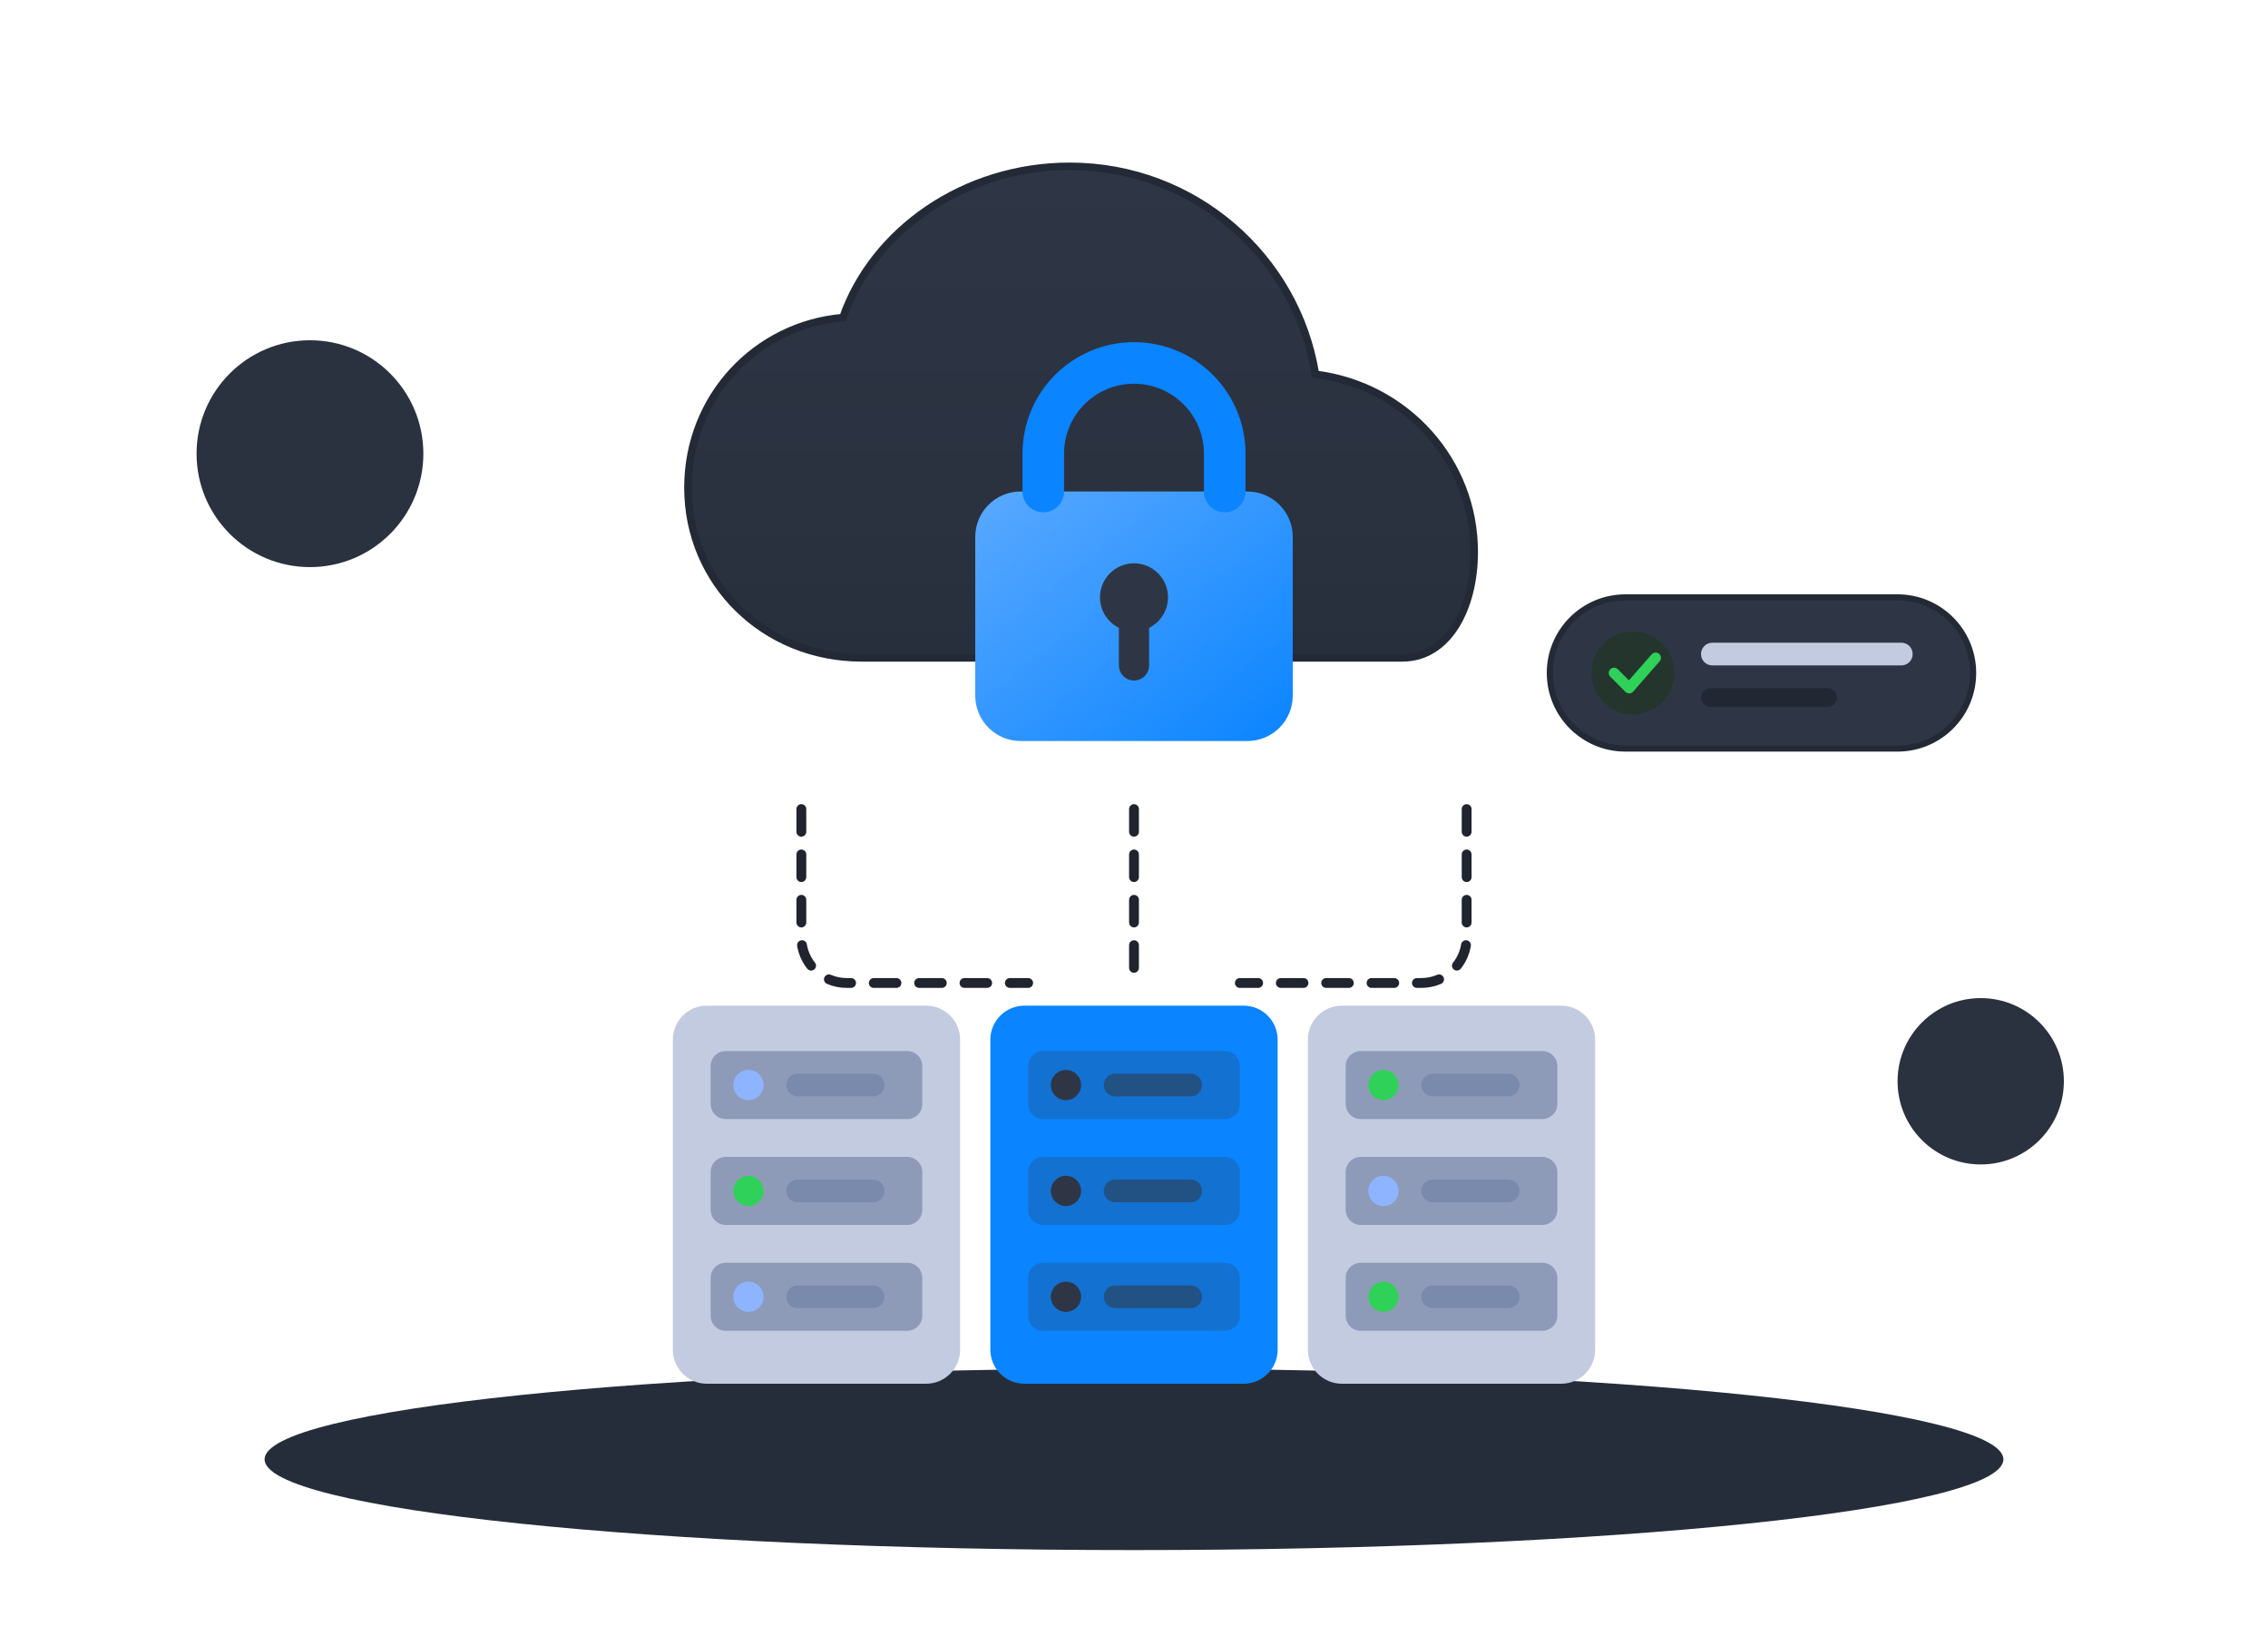
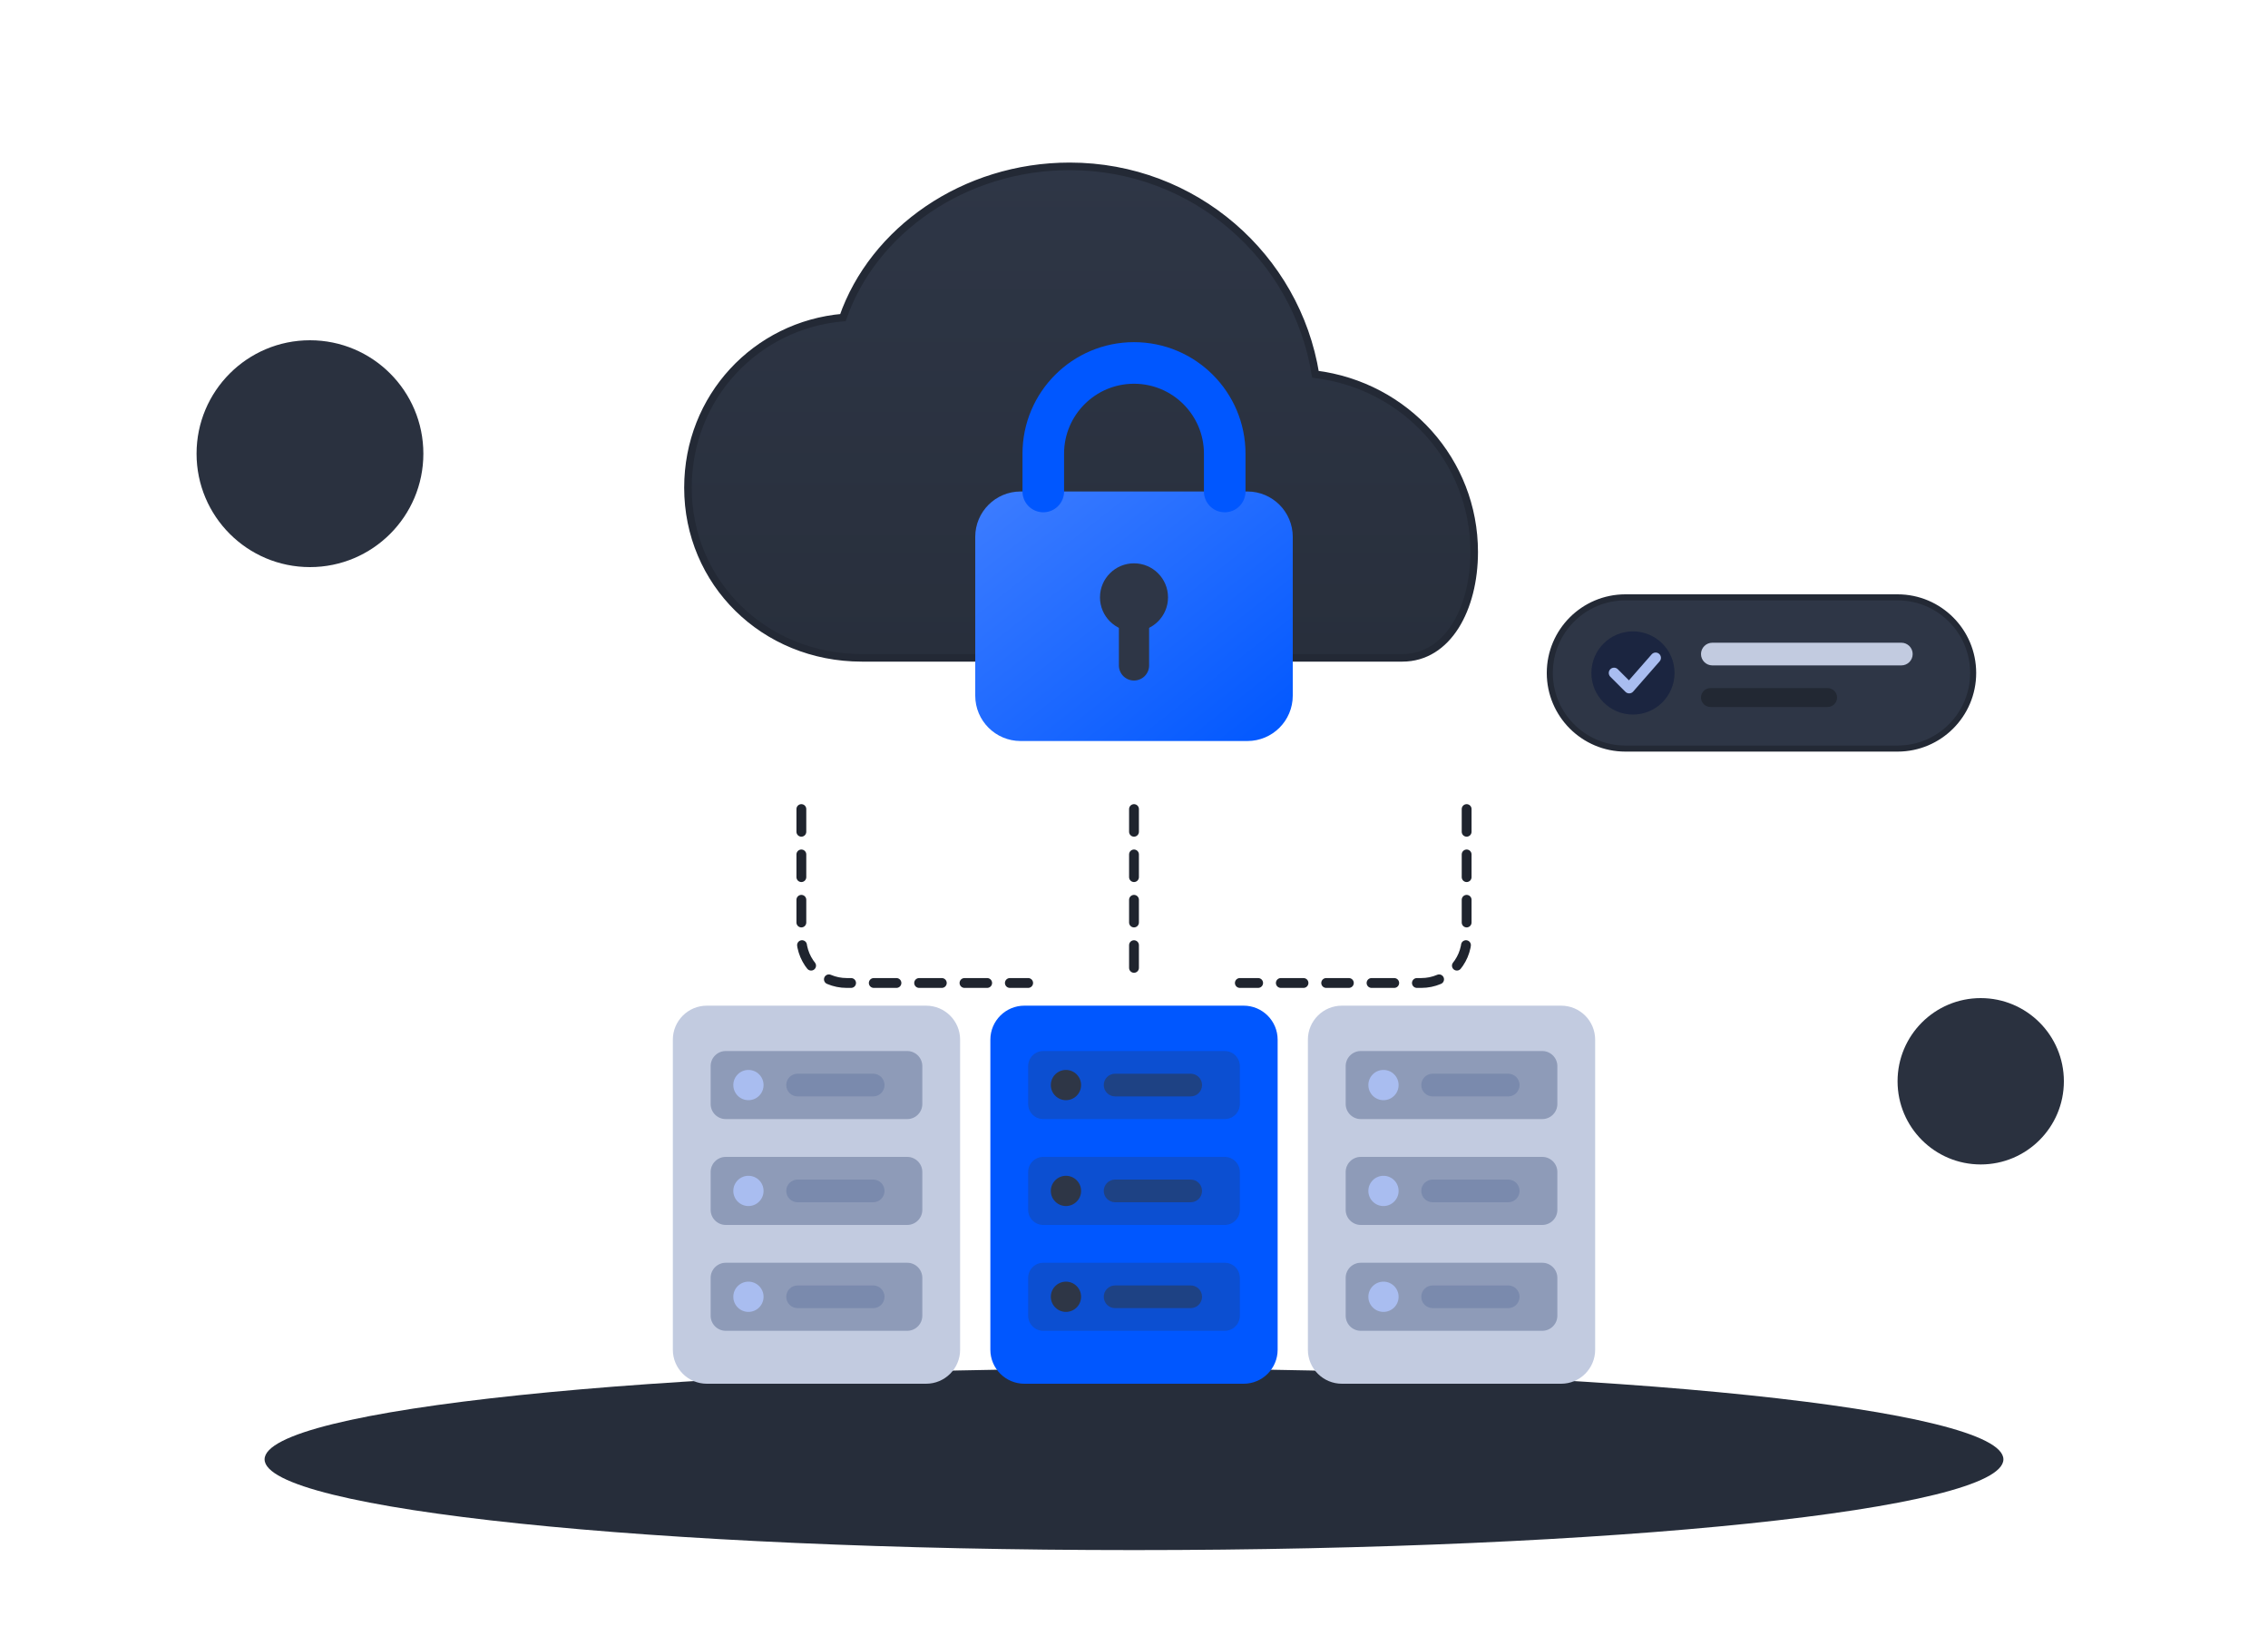
<svg xmlns="http://www.w3.org/2000/svg" viewBox="0 0 600 430" role="img" aria-label="Cloud infrastructure protected by a lock, connected to server racks">
  <defs>
    <linearGradient id="cl" x1="0" y1="0" x2="0" y2="1">
      <stop offset="0" stop-color="#2E3646" />
      <stop offset="1" stop-color="#282F3C" />
    </linearGradient>
    <linearGradient id="lk" x1="0" y1="0" x2="1" y2="1">
-       <stop offset="0" stop-color="#5AA9FF" />
-       <stop offset="1" stop-color="#0A84FF" />
+       <stop offset="0" stop-color="#3E7DFF" />
+       <stop offset="1" stop-color="#0057FF" />
    </linearGradient>
  </defs>
  <ellipse cx="300" cy="386" rx="230" ry="24" fill="#262D3A" />
  <circle cx="82" cy="120" r="30" fill="#2A313F" />
  <circle cx="524" cy="286" r="22" fill="#2A313F" />
  <g transform="translate(150 44)">
    <path d="M78 130c-26 0-46-20-46-45 0-24 18-43 41-45C81 17 105 0 133 0c33 0 60 24 65 55 24 3 42 23 42 47 0 15-7 28-19 28z" fill="url(#cl)" stroke="#232935" stroke-width="2" />
  </g>
  <g transform="translate(258 96)">
    <rect x="0" y="34" width="84" height="66" rx="12" fill="url(#lk)" />
-     <path d="M18 34V24a24 24 0 0 1 48 0v10" fill="none" stroke="#0A84FF" stroke-width="11" stroke-linecap="round" />
+     <path d="M18 34V24a24 24 0 0 1 48 0v10" fill="none" stroke="#0057FF" stroke-width="11" stroke-linecap="round" />
    <circle cx="42" cy="62" r="9" fill="#2E3646" />
    <rect x="38" y="66" width="8" height="18" rx="4" fill="#2E3646" />
  </g>
  <path d="M212 214v34a12 12 0 0 0 12 12h48" fill="none" stroke="#1F242E" stroke-width="2.6" stroke-dasharray="6 6" stroke-linecap="round" />
  <path d="M300 214v46" fill="none" stroke="#1F242E" stroke-width="2.6" stroke-dasharray="6 6" stroke-linecap="round" />
  <path d="M388 214v34a12 12 0 0 1-12 12h-48" fill="none" stroke="#1F242E" stroke-width="2.6" stroke-dasharray="6 6" stroke-linecap="round" />
  <g transform="translate(178 266)">
    <rect x="0" y="0" width="76" height="100" rx="9" fill="#C2CBE0" />
    <rect x="10" y="12" width="56" height="18" rx="4" fill="#8E9BB8" />
-     <circle cx="20" cy="21" r="4" fill="#8FB4FF" />
+     <circle cx="20" cy="21" r="4" fill="#A9BDF0" />
    <rect x="30" y="18" width="26" height="6" rx="3" fill="#7A8AAD" />
    <rect x="10" y="40" width="56" height="18" rx="4" fill="#8E9BB8" />
-     <circle cx="20" cy="49" r="4" fill="#30D158" />
+     <circle cx="20" cy="49" r="4" fill="#A9BDF0" />
    <rect x="30" y="46" width="26" height="6" rx="3" fill="#7A8AAD" />
    <rect x="10" y="68" width="56" height="18" rx="4" fill="#8E9BB8" />
-     <circle cx="20" cy="77" r="4" fill="#8FB4FF" />
+     <circle cx="20" cy="77" r="4" fill="#A9BDF0" />
    <rect x="30" y="74" width="26" height="6" rx="3" fill="#7A8AAD" />
  </g>
  <g transform="translate(262 266)">
-     <rect x="0" y="0" width="76" height="100" rx="9" fill="#0A84FF" />
+     <rect x="0" y="0" width="76" height="100" rx="9" fill="#0057FF" />
    <rect x="10" y="12" width="56" height="18" rx="4" fill="#2E3646" opacity=".25" />
    <circle cx="20" cy="21" r="4" fill="#2E3646" />
    <rect x="30" y="18" width="26" height="6" rx="3" fill="#2E3646" opacity=".55" />
    <rect x="10" y="40" width="56" height="18" rx="4" fill="#2E3646" opacity=".25" />
    <circle cx="20" cy="49" r="4" fill="#2E3646" />
    <rect x="30" y="46" width="26" height="6" rx="3" fill="#2E3646" opacity=".55" />
    <rect x="10" y="68" width="56" height="18" rx="4" fill="#2E3646" opacity=".25" />
    <circle cx="20" cy="77" r="4" fill="#2E3646" />
    <rect x="30" y="74" width="26" height="6" rx="3" fill="#2E3646" opacity=".55" />
  </g>
  <g transform="translate(346 266)">
    <rect x="0" y="0" width="76" height="100" rx="9" fill="#C2CBE0" />
    <rect x="10" y="12" width="56" height="18" rx="4" fill="#8E9BB8" />
-     <circle cx="20" cy="21" r="4" fill="#30D158" />
+     <circle cx="20" cy="21" r="4" fill="#A9BDF0" />
    <rect x="30" y="18" width="26" height="6" rx="3" fill="#7A8AAD" />
    <rect x="10" y="40" width="56" height="18" rx="4" fill="#8E9BB8" />
-     <circle cx="20" cy="49" r="4" fill="#8FB4FF" />
+     <circle cx="20" cy="49" r="4" fill="#A9BDF0" />
    <rect x="30" y="46" width="26" height="6" rx="3" fill="#7A8AAD" />
    <rect x="10" y="68" width="56" height="18" rx="4" fill="#8E9BB8" />
-     <circle cx="20" cy="77" r="4" fill="#30D158" />
+     <circle cx="20" cy="77" r="4" fill="#A9BDF0" />
    <rect x="30" y="74" width="26" height="6" rx="3" fill="#7A8AAD" />
  </g>
  <g transform="translate(410 158)">
    <rect x="0" y="0" width="112" height="40" rx="20" fill="#2E3646" stroke="#232935" stroke-width="1.6" />
-     <circle cx="22" cy="20" r="11" fill="#24352E" />
-     <path d="M17 20l4 4 7-8" fill="none" stroke="#30D158" stroke-width="2.8" stroke-linecap="round" stroke-linejoin="round" />
+     <circle cx="22" cy="20" r="11" fill="#1B2540" />
+     <path d="M17 20l4 4 7-8" fill="none" stroke="#A9BDF0" stroke-width="2.8" stroke-linecap="round" stroke-linejoin="round" />
    <rect x="40" y="12" width="56" height="6" rx="3" fill="#C2CBE0" />
    <rect x="40" y="24" width="36" height="5" rx="2.5" fill="#222833" />
  </g>
</svg>
